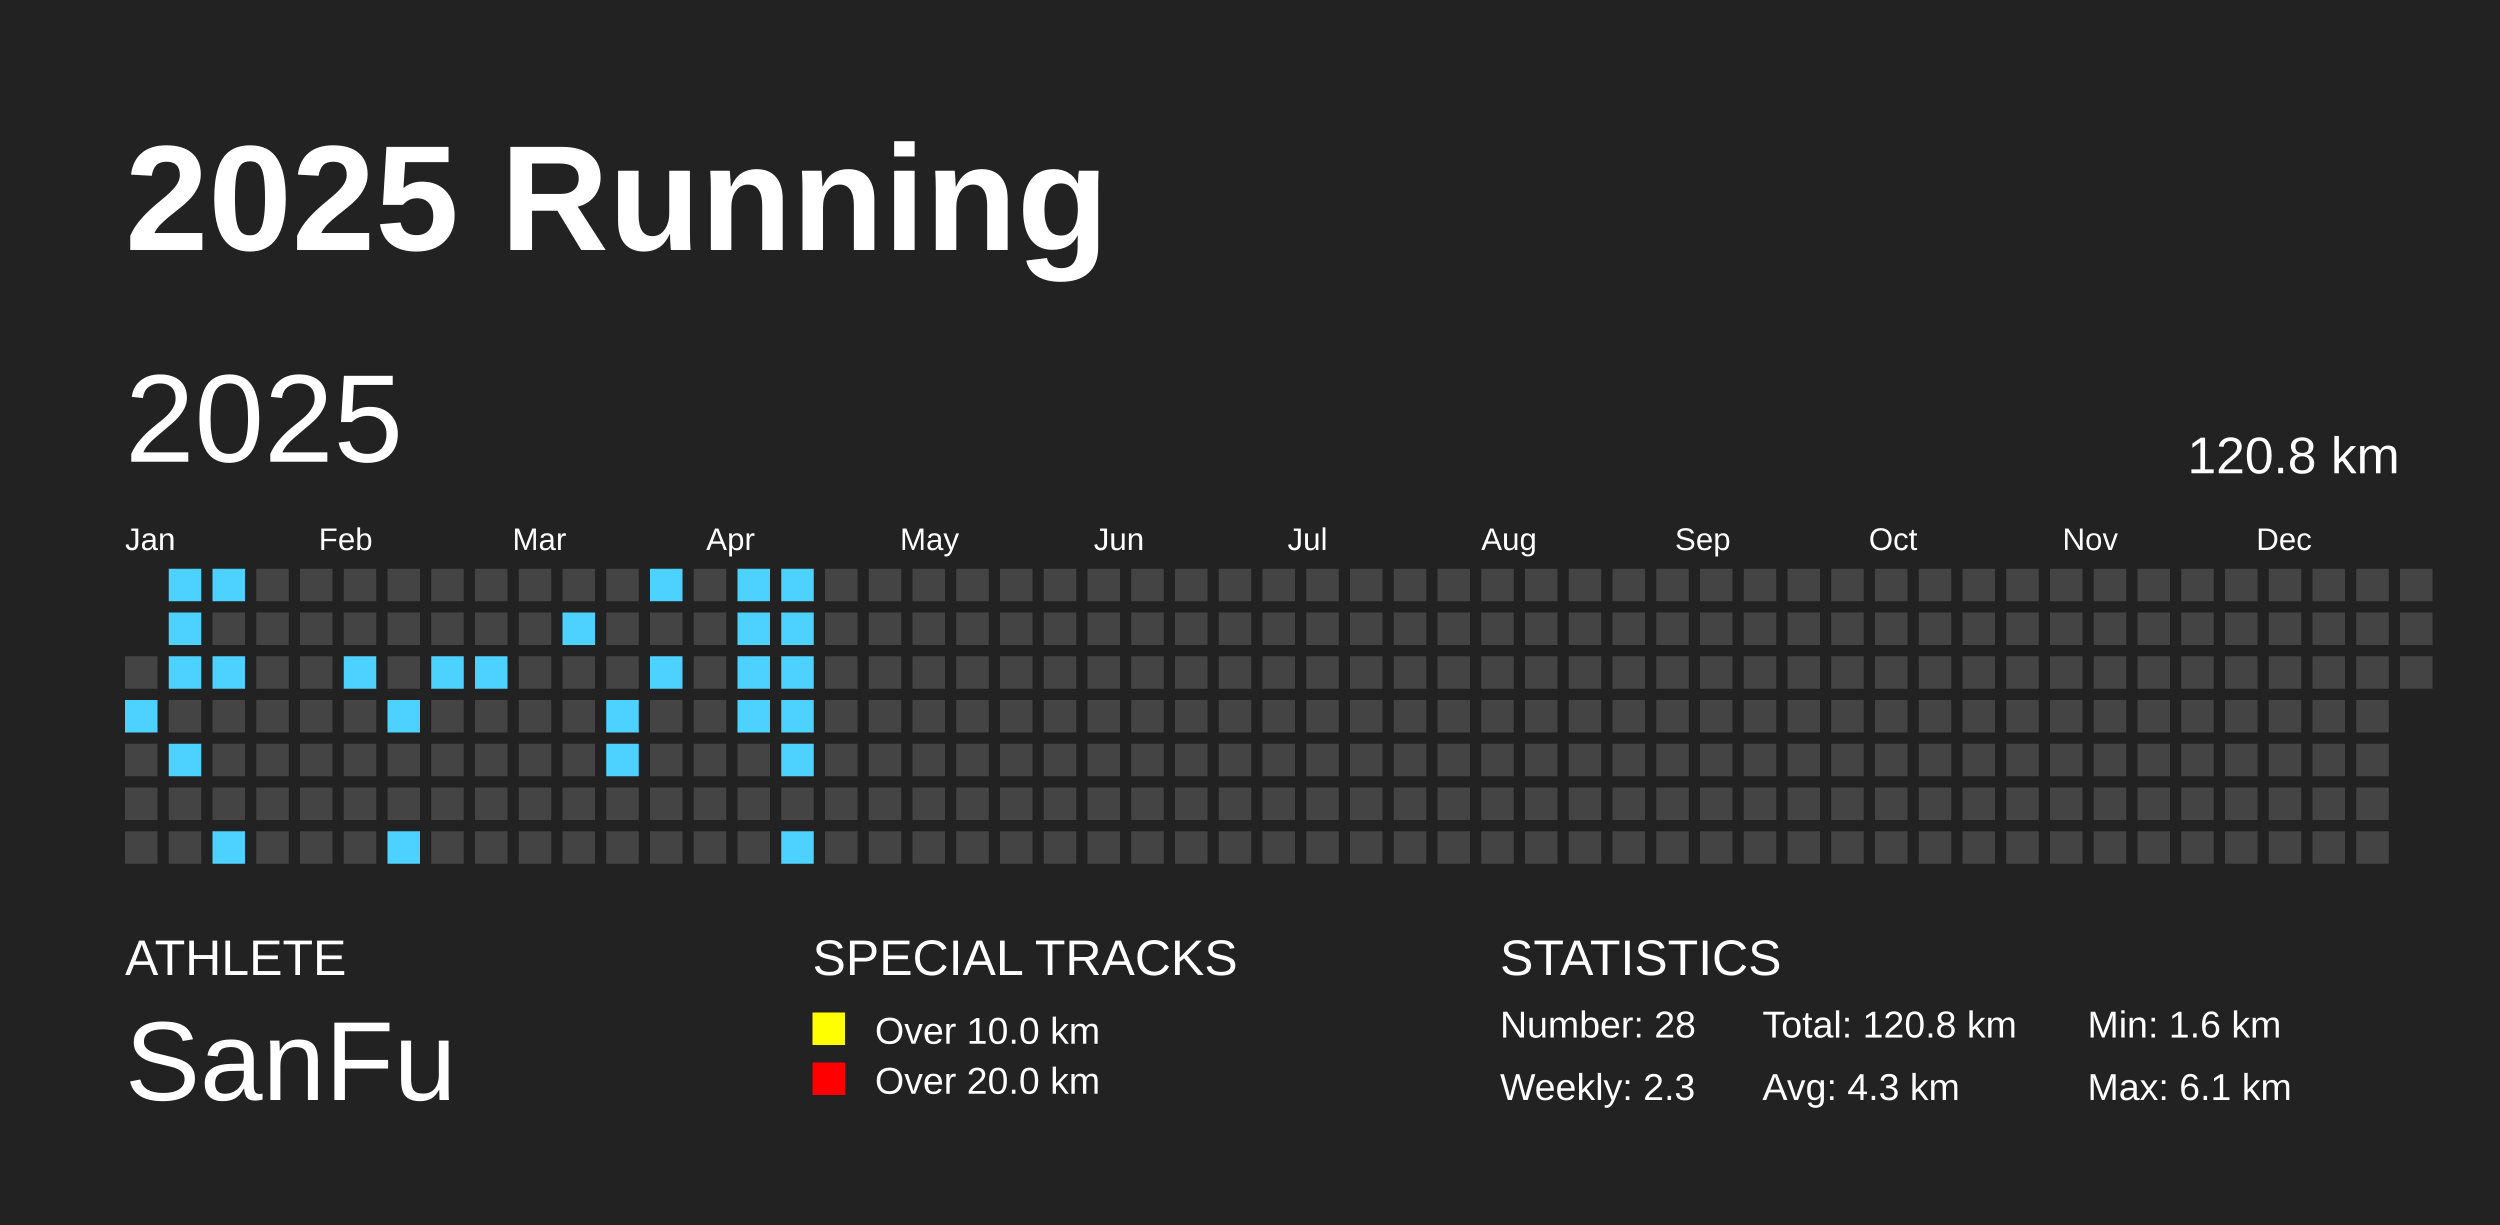
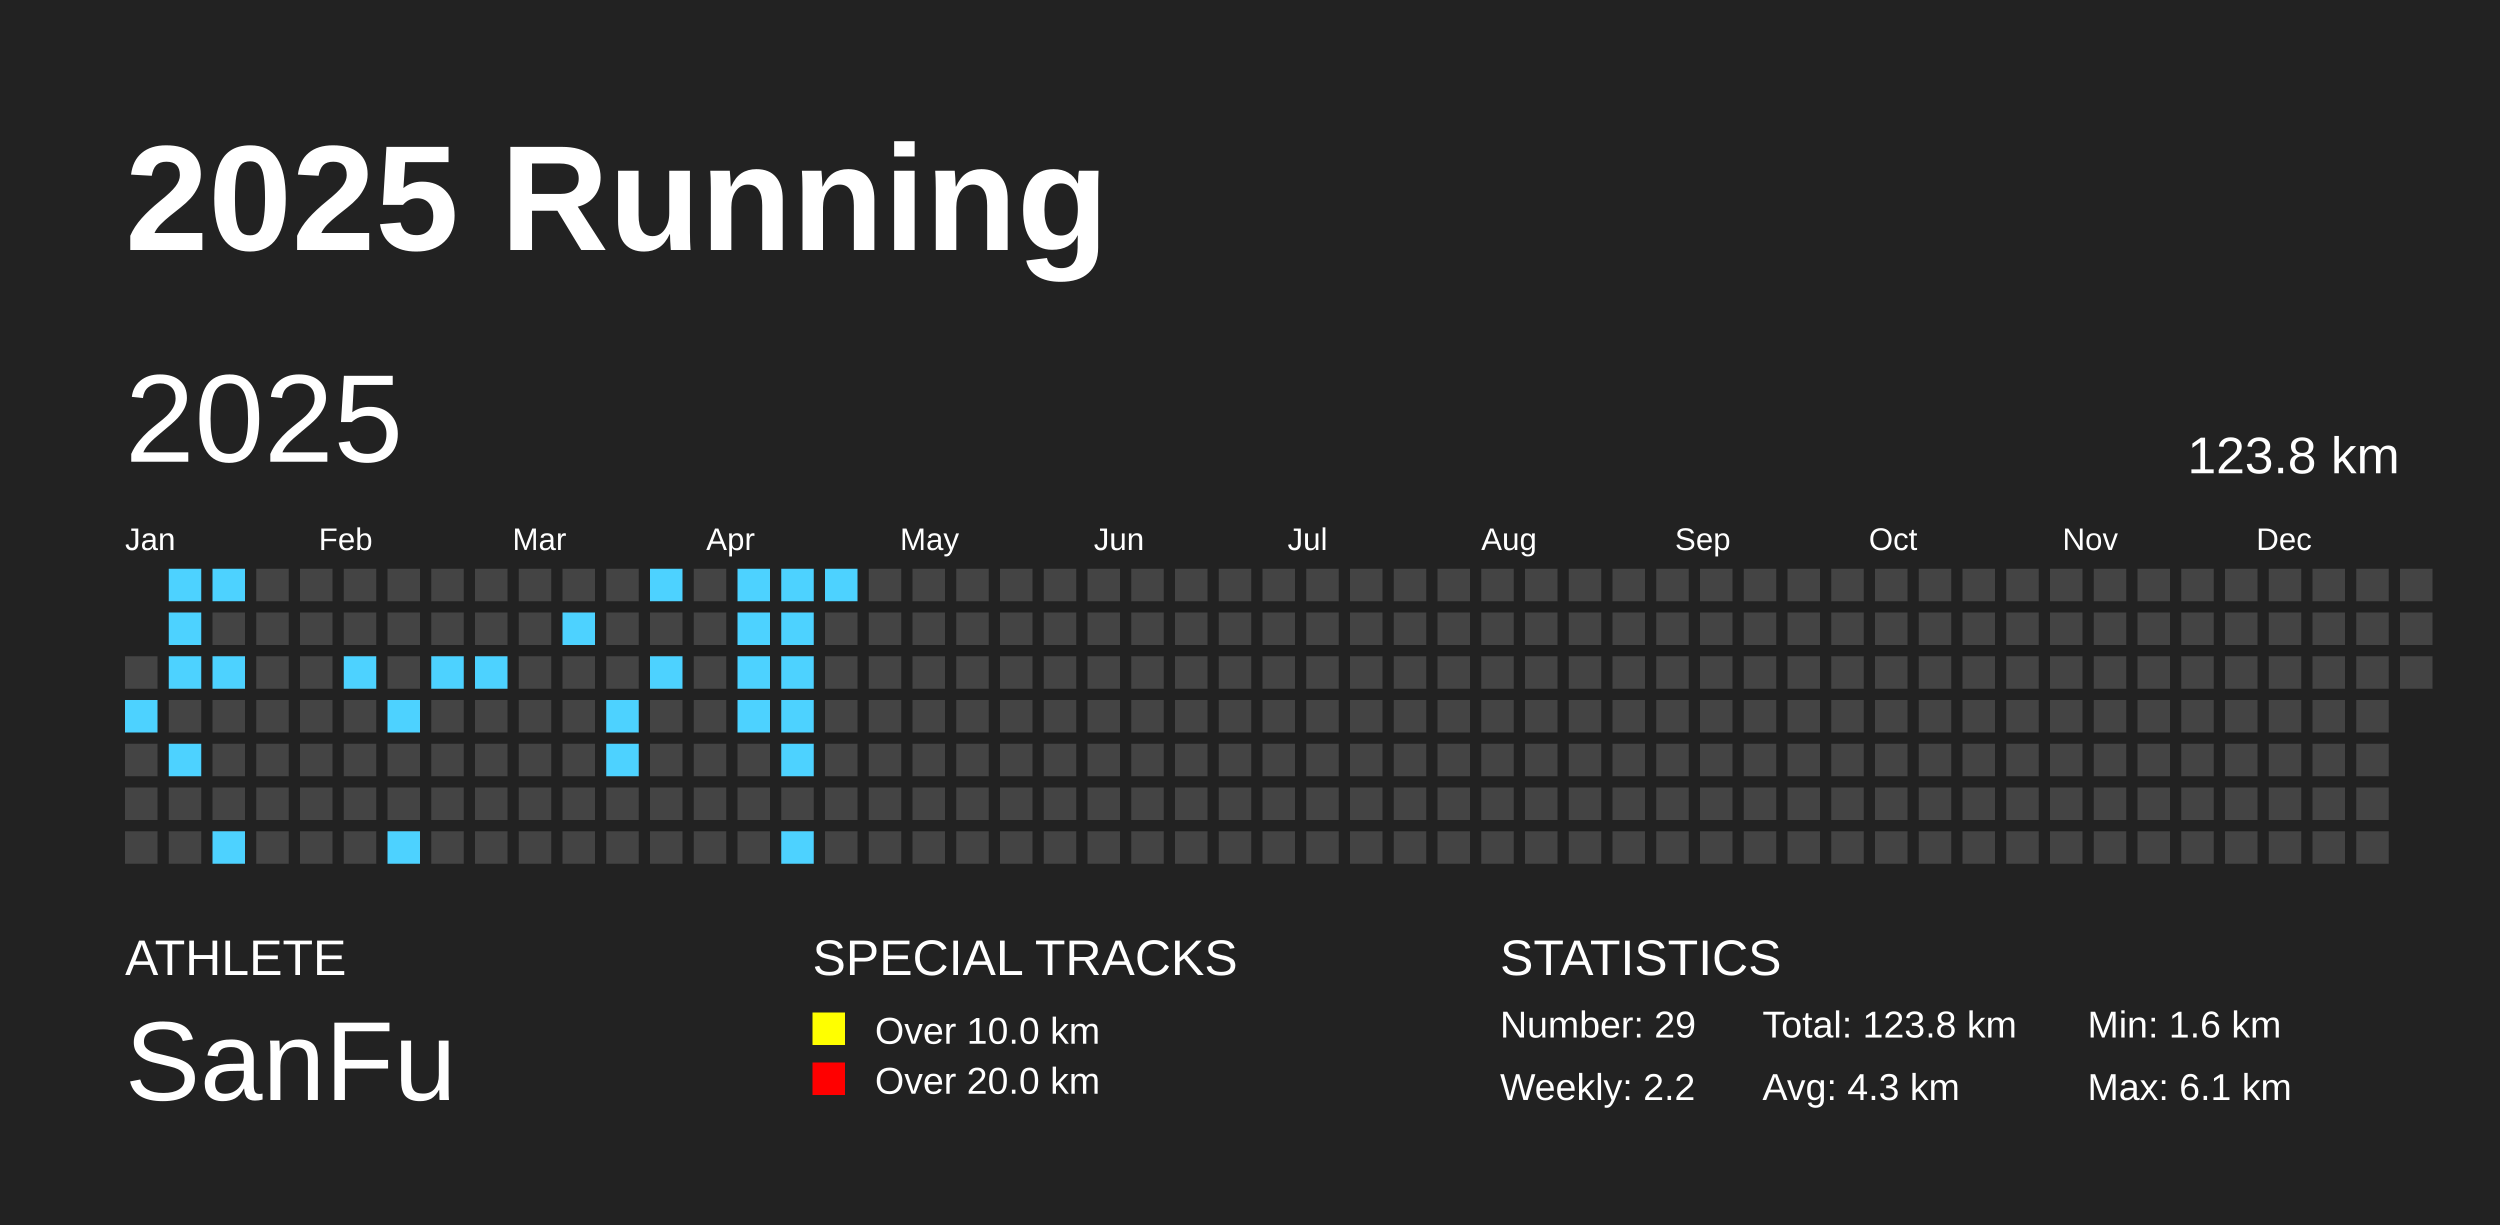
<svg xmlns="http://www.w3.org/2000/svg" baseProfile="full" height="98mm" version="1.1" viewBox="0,0,200,98" width="200mm">
  <defs />
  <rect fill="#222222" height="98" width="200" x="0" y="0" />
  <text fill="#FFFFFF" style="font-size:12px; font-family:Arial; font-weight:bold;" x="10" y="20">2025 Running</text>
  <text fill="#FFFFFF" style="font-size:4px; font-family:Arial" x="10" y="78">ATHLETE</text>
  <text fill="#FFFFFF" style="font-size:9px; font-family:Arial" x="10" y="88">SanFu</text>
  <text fill="#FFFFFF" style="font-size:4px; font-family:Arial" x="65" y="78">SPECIAL TRACKS</text>
  <rect fill="yellow" height="2.6" width="2.6" x="65" y="81" />
  <text fill="#FFFFFF" style="font-size:3px; font-family:Arial" x="70" y="83.5">Over 10.0 km</text>
  <rect fill="red" height="2.6" width="2.6" x="65" y="85" />
  <text fill="#FFFFFF" style="font-size:3px; font-family:Arial" x="70" y="87.5">Over 20.0 km</text>
  <text fill="#FFFFFF" style="font-size:4px; font-family:Arial" x="120" y="78">STATISTICS</text>
-   <text fill="#FFFFFF" style="font-size:3px; font-family:Arial" x="120" y="83">Number: 28</text>
-   <text fill="#FFFFFF" style="font-size:3px; font-family:Arial" x="120" y="88">Weekly: 2.3</text>
-   <text fill="#FFFFFF" style="font-size:3px; font-family:Arial" x="141" y="83">Total: 120.8 km</text>
+   <text fill="#FFFFFF" style="font-size:3px; font-family:Arial" x="120" y="83">Number: 29</text>
+   <text fill="#FFFFFF" style="font-size:3px; font-family:Arial" x="120" y="88">Weekly: 2.2</text>
+   <text fill="#FFFFFF" style="font-size:3px; font-family:Arial" x="141" y="83">Total: 123.8 km</text>
  <text fill="#FFFFFF" style="font-size:3px; font-family:Arial" x="141" y="88">Avg: 4.3 km</text>
  <text fill="#FFFFFF" style="font-size:3px; font-family:Arial" x="167" y="83">Min: 1.6 km</text>
  <text fill="#FFFFFF" style="font-size:3px; font-family:Arial" x="167" y="88">Max: 6.1 km</text>
  <text dominant-baseline="hanging" fill="#FFFFFF" style="font-size:10.0px; font-family:Arial;" x="10" y="30">2025</text>
-   <text dominant-baseline="hanging" fill="#FFFFFF" style="font-size:4.125px; font-family:Arial;" x="175" y="35">120.8 km</text>
+   <text dominant-baseline="hanging" fill="#FFFFFF" style="font-size:4.125px; font-family:Arial;" x="175" y="35">123.8 km</text>
  <text fill="#FFFFFF" style="font-size:2.5px; font-family:Arial" x="10.0" y="44">Jan</text>
  <text fill="#FFFFFF" style="font-size:2.5px; font-family:Arial" x="25.5" y="44">Feb</text>
  <text fill="#FFFFFF" style="font-size:2.5px; font-family:Arial" x="41.0" y="44">Mar</text>
  <text fill="#FFFFFF" style="font-size:2.5px; font-family:Arial" x="56.5" y="44">Apr</text>
  <text fill="#FFFFFF" style="font-size:2.5px; font-family:Arial" x="72.0" y="44">May</text>
  <text fill="#FFFFFF" style="font-size:2.5px; font-family:Arial" x="87.5" y="44">Jun</text>
  <text fill="#FFFFFF" style="font-size:2.5px; font-family:Arial" x="103.0" y="44">Jul</text>
  <text fill="#FFFFFF" style="font-size:2.5px; font-family:Arial" x="118.5" y="44">Aug</text>
  <text fill="#FFFFFF" style="font-size:2.5px; font-family:Arial" x="134.0" y="44">Sep</text>
  <text fill="#FFFFFF" style="font-size:2.5px; font-family:Arial" x="149.5" y="44">Oct</text>
  <text fill="#FFFFFF" style="font-size:2.5px; font-family:Arial" x="165.0" y="44">Nov</text>
  <text fill="#FFFFFF" style="font-size:2.5px; font-family:Arial" x="180.5" y="44">Dec</text>
  <rect fill="#444444" height="2.6" width="2.6" x="10.0" y="52.5" />
  <rect fill="#4DD2FF" height="2.6" width="2.6" x="10.0" y="56.0" />
  <rect fill="#444444" height="2.6" width="2.6" x="10.0" y="59.5" />
  <rect fill="#444444" height="2.6" width="2.6" x="10.0" y="63.0" />
  <rect fill="#444444" height="2.6" width="2.6" x="10.0" y="66.5" />
  <rect fill="#4DD2FF" height="2.6" width="2.6" x="13.5" y="45.5" />
  <rect fill="#4DD2FF" height="2.6" width="2.6" x="13.5" y="49.0" />
  <rect fill="#4DD2FF" height="2.6" width="2.6" x="13.5" y="52.5" />
  <rect fill="#444444" height="2.6" width="2.6" x="13.5" y="56.0" />
  <rect fill="#4DD2FF" height="2.6" width="2.6" x="13.5" y="59.5" />
  <rect fill="#444444" height="2.6" width="2.6" x="13.5" y="63.0" />
  <rect fill="#444444" height="2.6" width="2.6" x="13.5" y="66.5" />
  <rect fill="#4DD2FF" height="2.6" width="2.6" x="17.0" y="45.5" />
  <rect fill="#444444" height="2.6" width="2.6" x="17.0" y="49.0" />
  <rect fill="#4DD2FF" height="2.6" width="2.6" x="17.0" y="52.5" />
  <rect fill="#444444" height="2.6" width="2.6" x="17.0" y="56.0" />
  <rect fill="#444444" height="2.6" width="2.6" x="17.0" y="59.5" />
  <rect fill="#444444" height="2.6" width="2.6" x="17.0" y="63.0" />
  <rect fill="#4DD2FF" height="2.6" width="2.6" x="17.0" y="66.5" />
  <rect fill="#444444" height="2.6" width="2.6" x="20.5" y="45.5" />
  <rect fill="#444444" height="2.6" width="2.6" x="20.5" y="49.0" />
  <rect fill="#444444" height="2.6" width="2.6" x="20.5" y="52.5" />
  <rect fill="#444444" height="2.6" width="2.6" x="20.5" y="56.0" />
  <rect fill="#444444" height="2.6" width="2.6" x="20.5" y="59.5" />
  <rect fill="#444444" height="2.6" width="2.6" x="20.5" y="63.0" />
  <rect fill="#444444" height="2.6" width="2.6" x="20.5" y="66.5" />
  <rect fill="#444444" height="2.6" width="2.6" x="24.0" y="45.5" />
  <rect fill="#444444" height="2.6" width="2.6" x="24.0" y="49.0" />
  <rect fill="#444444" height="2.6" width="2.6" x="24.0" y="52.5" />
  <rect fill="#444444" height="2.6" width="2.6" x="24.0" y="56.0" />
  <rect fill="#444444" height="2.6" width="2.6" x="24.0" y="59.5" />
  <rect fill="#444444" height="2.6" width="2.6" x="24.0" y="63.0" />
  <rect fill="#444444" height="2.6" width="2.6" x="24.0" y="66.5" />
  <rect fill="#444444" height="2.6" width="2.6" x="27.5" y="45.5" />
  <rect fill="#444444" height="2.6" width="2.6" x="27.5" y="49.0" />
  <rect fill="#4DD2FF" height="2.6" width="2.6" x="27.5" y="52.5" />
  <rect fill="#444444" height="2.6" width="2.6" x="27.5" y="56.0" />
  <rect fill="#444444" height="2.6" width="2.6" x="27.5" y="59.5" />
  <rect fill="#444444" height="2.6" width="2.6" x="27.5" y="63.0" />
  <rect fill="#444444" height="2.6" width="2.6" x="27.5" y="66.5" />
  <rect fill="#444444" height="2.6" width="2.6" x="31.0" y="45.5" />
  <rect fill="#444444" height="2.6" width="2.6" x="31.0" y="49.0" />
  <rect fill="#444444" height="2.6" width="2.6" x="31.0" y="52.5" />
  <rect fill="#4DD2FF" height="2.6" width="2.6" x="31.0" y="56.0" />
  <rect fill="#444444" height="2.6" width="2.6" x="31.0" y="59.5" />
  <rect fill="#444444" height="2.6" width="2.6" x="31.0" y="63.0" />
  <rect fill="#4DD2FF" height="2.6" width="2.6" x="31.0" y="66.5" />
  <rect fill="#444444" height="2.6" width="2.6" x="34.5" y="45.5" />
  <rect fill="#444444" height="2.6" width="2.6" x="34.5" y="49.0" />
  <rect fill="#4DD2FF" height="2.6" width="2.6" x="34.5" y="52.5" />
  <rect fill="#444444" height="2.6" width="2.6" x="34.5" y="56.0" />
  <rect fill="#444444" height="2.6" width="2.6" x="34.5" y="59.5" />
  <rect fill="#444444" height="2.6" width="2.6" x="34.5" y="63.0" />
  <rect fill="#444444" height="2.6" width="2.6" x="34.5" y="66.5" />
  <rect fill="#444444" height="2.6" width="2.6" x="38.0" y="45.5" />
  <rect fill="#444444" height="2.6" width="2.6" x="38.0" y="49.0" />
  <rect fill="#4DD2FF" height="2.6" width="2.6" x="38.0" y="52.5" />
  <rect fill="#444444" height="2.6" width="2.6" x="38.0" y="56.0" />
  <rect fill="#444444" height="2.6" width="2.6" x="38.0" y="59.5" />
  <rect fill="#444444" height="2.6" width="2.6" x="38.0" y="63.0" />
  <rect fill="#444444" height="2.6" width="2.6" x="38.0" y="66.5" />
  <rect fill="#444444" height="2.6" width="2.6" x="41.5" y="45.5" />
  <rect fill="#444444" height="2.6" width="2.6" x="41.5" y="49.0" />
  <rect fill="#444444" height="2.6" width="2.6" x="41.5" y="52.5" />
  <rect fill="#444444" height="2.6" width="2.6" x="41.5" y="56.0" />
  <rect fill="#444444" height="2.6" width="2.6" x="41.5" y="59.5" />
  <rect fill="#444444" height="2.6" width="2.6" x="41.5" y="63.0" />
  <rect fill="#444444" height="2.6" width="2.6" x="41.5" y="66.5" />
  <rect fill="#444444" height="2.6" width="2.6" x="45.0" y="45.5" />
  <rect fill="#4DD2FF" height="2.6" width="2.6" x="45.0" y="49.0" />
  <rect fill="#444444" height="2.6" width="2.6" x="45.0" y="52.5" />
  <rect fill="#444444" height="2.6" width="2.6" x="45.0" y="56.0" />
  <rect fill="#444444" height="2.6" width="2.6" x="45.0" y="59.5" />
  <rect fill="#444444" height="2.6" width="2.6" x="45.0" y="63.0" />
  <rect fill="#444444" height="2.6" width="2.6" x="45.0" y="66.5" />
  <rect fill="#444444" height="2.6" width="2.6" x="48.5" y="45.5" />
  <rect fill="#444444" height="2.6" width="2.6" x="48.5" y="49.0" />
  <rect fill="#444444" height="2.6" width="2.6" x="48.5" y="52.5" />
  <rect fill="#4DD2FF" height="2.6" width="2.6" x="48.5" y="56.0" />
  <rect fill="#4DD2FF" height="2.6" width="2.6" x="48.5" y="59.5" />
  <rect fill="#444444" height="2.6" width="2.6" x="48.5" y="63.0" />
  <rect fill="#444444" height="2.6" width="2.6" x="48.5" y="66.5" />
  <rect fill="#4DD2FF" height="2.6" width="2.6" x="52.0" y="45.5" />
  <rect fill="#444444" height="2.6" width="2.6" x="52.0" y="49.0" />
  <rect fill="#4DD2FF" height="2.6" width="2.6" x="52.0" y="52.5" />
  <rect fill="#444444" height="2.6" width="2.6" x="52.0" y="56.0" />
  <rect fill="#444444" height="2.6" width="2.6" x="52.0" y="59.5" />
  <rect fill="#444444" height="2.6" width="2.6" x="52.0" y="63.0" />
  <rect fill="#444444" height="2.6" width="2.6" x="52.0" y="66.5" />
  <rect fill="#444444" height="2.6" width="2.6" x="55.5" y="45.5" />
  <rect fill="#444444" height="2.6" width="2.6" x="55.5" y="49.0" />
  <rect fill="#444444" height="2.6" width="2.6" x="55.5" y="52.5" />
  <rect fill="#444444" height="2.6" width="2.6" x="55.5" y="56.0" />
  <rect fill="#444444" height="2.6" width="2.6" x="55.5" y="59.5" />
  <rect fill="#444444" height="2.6" width="2.6" x="55.5" y="63.0" />
  <rect fill="#444444" height="2.6" width="2.6" x="55.5" y="66.5" />
  <rect fill="#4DD2FF" height="2.6" width="2.6" x="59.0" y="45.5" />
  <rect fill="#4DD2FF" height="2.6" width="2.6" x="59.0" y="49.0" />
  <rect fill="#4DD2FF" height="2.6" width="2.6" x="59.0" y="52.5" />
  <rect fill="#4DD2FF" height="2.6" width="2.6" x="59.0" y="56.0" />
  <rect fill="#444444" height="2.6" width="2.6" x="59.0" y="59.5" />
  <rect fill="#444444" height="2.6" width="2.6" x="59.0" y="63.0" />
  <rect fill="#444444" height="2.6" width="2.6" x="59.0" y="66.5" />
  <rect fill="#4DD2FF" height="2.6" width="2.6" x="62.5" y="45.5" />
  <rect fill="#4DD2FF" height="2.6" width="2.6" x="62.5" y="49.0" />
  <rect fill="#4DD2FF" height="2.6" width="2.6" x="62.5" y="52.5" />
  <rect fill="#4DD2FF" height="2.6" width="2.6" x="62.5" y="56.0" />
  <rect fill="#4DD2FF" height="2.6" width="2.6" x="62.5" y="59.5" />
  <rect fill="#444444" height="2.6" width="2.6" x="62.5" y="63.0" />
  <rect fill="#4DD2FF" height="2.6" width="2.6" x="62.5" y="66.5" />
-   <rect fill="#444444" height="2.6" width="2.6" x="66.0" y="45.5" />
+   <rect fill="#4DD2FF" height="2.6" width="2.6" x="66.0" y="45.5" />
  <rect fill="#444444" height="2.6" width="2.6" x="66.0" y="49.0" />
  <rect fill="#444444" height="2.6" width="2.6" x="66.0" y="52.5" />
  <rect fill="#444444" height="2.6" width="2.6" x="66.0" y="56.0" />
  <rect fill="#444444" height="2.6" width="2.6" x="66.0" y="59.5" />
  <rect fill="#444444" height="2.6" width="2.6" x="66.0" y="63.0" />
  <rect fill="#444444" height="2.6" width="2.6" x="66.0" y="66.5" />
  <rect fill="#444444" height="2.6" width="2.6" x="69.5" y="45.5" />
  <rect fill="#444444" height="2.6" width="2.6" x="69.5" y="49.0" />
  <rect fill="#444444" height="2.6" width="2.6" x="69.5" y="52.5" />
  <rect fill="#444444" height="2.6" width="2.6" x="69.5" y="56.0" />
  <rect fill="#444444" height="2.6" width="2.6" x="69.5" y="59.5" />
  <rect fill="#444444" height="2.6" width="2.6" x="69.5" y="63.0" />
  <rect fill="#444444" height="2.6" width="2.6" x="69.5" y="66.5" />
  <rect fill="#444444" height="2.6" width="2.6" x="73.0" y="45.5" />
  <rect fill="#444444" height="2.6" width="2.6" x="73.0" y="49.0" />
  <rect fill="#444444" height="2.6" width="2.6" x="73.0" y="52.5" />
  <rect fill="#444444" height="2.6" width="2.6" x="73.0" y="56.0" />
  <rect fill="#444444" height="2.6" width="2.6" x="73.0" y="59.5" />
  <rect fill="#444444" height="2.6" width="2.6" x="73.0" y="63.0" />
  <rect fill="#444444" height="2.6" width="2.6" x="73.0" y="66.5" />
  <rect fill="#444444" height="2.6" width="2.6" x="76.5" y="45.5" />
  <rect fill="#444444" height="2.6" width="2.6" x="76.5" y="49.0" />
  <rect fill="#444444" height="2.6" width="2.6" x="76.5" y="52.5" />
  <rect fill="#444444" height="2.6" width="2.6" x="76.5" y="56.0" />
  <rect fill="#444444" height="2.6" width="2.6" x="76.5" y="59.5" />
  <rect fill="#444444" height="2.6" width="2.6" x="76.5" y="63.0" />
  <rect fill="#444444" height="2.6" width="2.6" x="76.5" y="66.5" />
  <rect fill="#444444" height="2.6" width="2.6" x="80.0" y="45.5" />
  <rect fill="#444444" height="2.6" width="2.6" x="80.0" y="49.0" />
  <rect fill="#444444" height="2.6" width="2.6" x="80.0" y="52.5" />
  <rect fill="#444444" height="2.6" width="2.6" x="80.0" y="56.0" />
  <rect fill="#444444" height="2.6" width="2.6" x="80.0" y="59.5" />
  <rect fill="#444444" height="2.6" width="2.6" x="80.0" y="63.0" />
  <rect fill="#444444" height="2.6" width="2.6" x="80.0" y="66.5" />
  <rect fill="#444444" height="2.6" width="2.6" x="83.5" y="45.5" />
  <rect fill="#444444" height="2.6" width="2.6" x="83.5" y="49.0" />
  <rect fill="#444444" height="2.6" width="2.6" x="83.5" y="52.5" />
  <rect fill="#444444" height="2.6" width="2.6" x="83.5" y="56.0" />
  <rect fill="#444444" height="2.6" width="2.6" x="83.5" y="59.5" />
  <rect fill="#444444" height="2.6" width="2.6" x="83.5" y="63.0" />
  <rect fill="#444444" height="2.6" width="2.6" x="83.5" y="66.5" />
  <rect fill="#444444" height="2.6" width="2.6" x="87.0" y="45.5" />
  <rect fill="#444444" height="2.6" width="2.6" x="87.0" y="49.0" />
  <rect fill="#444444" height="2.6" width="2.6" x="87.0" y="52.5" />
  <rect fill="#444444" height="2.6" width="2.6" x="87.0" y="56.0" />
  <rect fill="#444444" height="2.6" width="2.6" x="87.0" y="59.5" />
  <rect fill="#444444" height="2.6" width="2.6" x="87.0" y="63.0" />
  <rect fill="#444444" height="2.6" width="2.6" x="87.0" y="66.5" />
  <rect fill="#444444" height="2.6" width="2.6" x="90.5" y="45.5" />
  <rect fill="#444444" height="2.6" width="2.6" x="90.5" y="49.0" />
  <rect fill="#444444" height="2.6" width="2.6" x="90.5" y="52.5" />
  <rect fill="#444444" height="2.6" width="2.6" x="90.5" y="56.0" />
  <rect fill="#444444" height="2.6" width="2.6" x="90.5" y="59.5" />
  <rect fill="#444444" height="2.6" width="2.6" x="90.5" y="63.0" />
  <rect fill="#444444" height="2.6" width="2.6" x="90.5" y="66.5" />
  <rect fill="#444444" height="2.6" width="2.6" x="94.0" y="45.5" />
  <rect fill="#444444" height="2.6" width="2.6" x="94.0" y="49.0" />
  <rect fill="#444444" height="2.6" width="2.6" x="94.0" y="52.5" />
  <rect fill="#444444" height="2.6" width="2.6" x="94.0" y="56.0" />
  <rect fill="#444444" height="2.6" width="2.6" x="94.0" y="59.5" />
  <rect fill="#444444" height="2.6" width="2.6" x="94.0" y="63.0" />
  <rect fill="#444444" height="2.6" width="2.6" x="94.0" y="66.5" />
  <rect fill="#444444" height="2.6" width="2.6" x="97.5" y="45.5" />
  <rect fill="#444444" height="2.6" width="2.6" x="97.5" y="49.0" />
  <rect fill="#444444" height="2.6" width="2.6" x="97.5" y="52.5" />
  <rect fill="#444444" height="2.6" width="2.6" x="97.5" y="56.0" />
  <rect fill="#444444" height="2.6" width="2.6" x="97.5" y="59.5" />
  <rect fill="#444444" height="2.6" width="2.6" x="97.5" y="63.0" />
  <rect fill="#444444" height="2.6" width="2.6" x="97.5" y="66.5" />
  <rect fill="#444444" height="2.6" width="2.6" x="101.0" y="45.5" />
  <rect fill="#444444" height="2.6" width="2.6" x="101.0" y="49.0" />
  <rect fill="#444444" height="2.6" width="2.6" x="101.0" y="52.5" />
  <rect fill="#444444" height="2.6" width="2.6" x="101.0" y="56.0" />
  <rect fill="#444444" height="2.6" width="2.6" x="101.0" y="59.5" />
  <rect fill="#444444" height="2.6" width="2.6" x="101.0" y="63.0" />
  <rect fill="#444444" height="2.6" width="2.6" x="101.0" y="66.5" />
  <rect fill="#444444" height="2.6" width="2.6" x="104.5" y="45.5" />
  <rect fill="#444444" height="2.6" width="2.6" x="104.5" y="49.0" />
  <rect fill="#444444" height="2.6" width="2.6" x="104.5" y="52.5" />
  <rect fill="#444444" height="2.6" width="2.6" x="104.5" y="56.0" />
  <rect fill="#444444" height="2.6" width="2.6" x="104.5" y="59.5" />
  <rect fill="#444444" height="2.6" width="2.6" x="104.5" y="63.0" />
  <rect fill="#444444" height="2.6" width="2.6" x="104.5" y="66.5" />
  <rect fill="#444444" height="2.6" width="2.6" x="108.0" y="45.5" />
  <rect fill="#444444" height="2.6" width="2.6" x="108.0" y="49.0" />
  <rect fill="#444444" height="2.6" width="2.6" x="108.0" y="52.5" />
  <rect fill="#444444" height="2.6" width="2.6" x="108.0" y="56.0" />
  <rect fill="#444444" height="2.6" width="2.6" x="108.0" y="59.5" />
  <rect fill="#444444" height="2.6" width="2.6" x="108.0" y="63.0" />
  <rect fill="#444444" height="2.6" width="2.6" x="108.0" y="66.5" />
  <rect fill="#444444" height="2.6" width="2.6" x="111.5" y="45.5" />
  <rect fill="#444444" height="2.6" width="2.6" x="111.5" y="49.0" />
  <rect fill="#444444" height="2.6" width="2.6" x="111.5" y="52.5" />
  <rect fill="#444444" height="2.6" width="2.6" x="111.5" y="56.0" />
  <rect fill="#444444" height="2.6" width="2.6" x="111.5" y="59.5" />
  <rect fill="#444444" height="2.6" width="2.6" x="111.5" y="63.0" />
  <rect fill="#444444" height="2.6" width="2.6" x="111.5" y="66.5" />
  <rect fill="#444444" height="2.6" width="2.6" x="115.0" y="45.5" />
  <rect fill="#444444" height="2.6" width="2.6" x="115.0" y="49.0" />
  <rect fill="#444444" height="2.6" width="2.6" x="115.0" y="52.5" />
  <rect fill="#444444" height="2.6" width="2.6" x="115.0" y="56.0" />
  <rect fill="#444444" height="2.6" width="2.6" x="115.0" y="59.5" />
  <rect fill="#444444" height="2.6" width="2.6" x="115.0" y="63.0" />
  <rect fill="#444444" height="2.6" width="2.6" x="115.0" y="66.5" />
  <rect fill="#444444" height="2.6" width="2.6" x="118.5" y="45.5" />
  <rect fill="#444444" height="2.6" width="2.6" x="118.5" y="49.0" />
  <rect fill="#444444" height="2.6" width="2.6" x="118.5" y="52.5" />
  <rect fill="#444444" height="2.6" width="2.6" x="118.5" y="56.0" />
  <rect fill="#444444" height="2.6" width="2.6" x="118.5" y="59.5" />
  <rect fill="#444444" height="2.6" width="2.6" x="118.5" y="63.0" />
  <rect fill="#444444" height="2.6" width="2.6" x="118.5" y="66.5" />
  <rect fill="#444444" height="2.6" width="2.6" x="122.0" y="45.5" />
  <rect fill="#444444" height="2.6" width="2.6" x="122.0" y="49.0" />
  <rect fill="#444444" height="2.6" width="2.6" x="122.0" y="52.5" />
  <rect fill="#444444" height="2.6" width="2.6" x="122.0" y="56.0" />
  <rect fill="#444444" height="2.6" width="2.6" x="122.0" y="59.5" />
  <rect fill="#444444" height="2.6" width="2.6" x="122.0" y="63.0" />
  <rect fill="#444444" height="2.6" width="2.6" x="122.0" y="66.5" />
  <rect fill="#444444" height="2.6" width="2.6" x="125.5" y="45.5" />
  <rect fill="#444444" height="2.6" width="2.6" x="125.5" y="49.0" />
  <rect fill="#444444" height="2.6" width="2.6" x="125.5" y="52.5" />
  <rect fill="#444444" height="2.6" width="2.6" x="125.5" y="56.0" />
  <rect fill="#444444" height="2.6" width="2.6" x="125.5" y="59.5" />
  <rect fill="#444444" height="2.6" width="2.6" x="125.5" y="63.0" />
  <rect fill="#444444" height="2.6" width="2.6" x="125.5" y="66.5" />
  <rect fill="#444444" height="2.6" width="2.6" x="129.0" y="45.5" />
  <rect fill="#444444" height="2.6" width="2.6" x="129.0" y="49.0" />
  <rect fill="#444444" height="2.6" width="2.6" x="129.0" y="52.5" />
  <rect fill="#444444" height="2.6" width="2.6" x="129.0" y="56.0" />
  <rect fill="#444444" height="2.6" width="2.6" x="129.0" y="59.5" />
  <rect fill="#444444" height="2.6" width="2.6" x="129.0" y="63.0" />
  <rect fill="#444444" height="2.6" width="2.6" x="129.0" y="66.5" />
  <rect fill="#444444" height="2.6" width="2.6" x="132.5" y="45.5" />
  <rect fill="#444444" height="2.6" width="2.6" x="132.5" y="49.0" />
  <rect fill="#444444" height="2.6" width="2.6" x="132.5" y="52.5" />
  <rect fill="#444444" height="2.6" width="2.6" x="132.5" y="56.0" />
  <rect fill="#444444" height="2.6" width="2.6" x="132.5" y="59.5" />
  <rect fill="#444444" height="2.6" width="2.6" x="132.5" y="63.0" />
  <rect fill="#444444" height="2.6" width="2.6" x="132.5" y="66.5" />
  <rect fill="#444444" height="2.6" width="2.6" x="136.0" y="45.5" />
  <rect fill="#444444" height="2.6" width="2.6" x="136.0" y="49.0" />
  <rect fill="#444444" height="2.6" width="2.6" x="136.0" y="52.5" />
  <rect fill="#444444" height="2.6" width="2.6" x="136.0" y="56.0" />
  <rect fill="#444444" height="2.6" width="2.6" x="136.0" y="59.5" />
  <rect fill="#444444" height="2.6" width="2.6" x="136.0" y="63.0" />
  <rect fill="#444444" height="2.6" width="2.6" x="136.0" y="66.5" />
  <rect fill="#444444" height="2.6" width="2.6" x="139.5" y="45.5" />
  <rect fill="#444444" height="2.6" width="2.6" x="139.5" y="49.0" />
  <rect fill="#444444" height="2.6" width="2.6" x="139.5" y="52.5" />
  <rect fill="#444444" height="2.6" width="2.6" x="139.5" y="56.0" />
  <rect fill="#444444" height="2.6" width="2.6" x="139.5" y="59.5" />
  <rect fill="#444444" height="2.6" width="2.6" x="139.5" y="63.0" />
  <rect fill="#444444" height="2.6" width="2.6" x="139.5" y="66.5" />
  <rect fill="#444444" height="2.6" width="2.6" x="143.0" y="45.5" />
  <rect fill="#444444" height="2.6" width="2.6" x="143.0" y="49.0" />
  <rect fill="#444444" height="2.6" width="2.6" x="143.0" y="52.5" />
  <rect fill="#444444" height="2.6" width="2.6" x="143.0" y="56.0" />
  <rect fill="#444444" height="2.6" width="2.6" x="143.0" y="59.5" />
  <rect fill="#444444" height="2.6" width="2.6" x="143.0" y="63.0" />
  <rect fill="#444444" height="2.6" width="2.6" x="143.0" y="66.5" />
  <rect fill="#444444" height="2.6" width="2.6" x="146.5" y="45.5" />
  <rect fill="#444444" height="2.6" width="2.6" x="146.5" y="49.0" />
  <rect fill="#444444" height="2.6" width="2.6" x="146.5" y="52.5" />
  <rect fill="#444444" height="2.6" width="2.6" x="146.5" y="56.0" />
  <rect fill="#444444" height="2.6" width="2.6" x="146.5" y="59.5" />
  <rect fill="#444444" height="2.6" width="2.6" x="146.5" y="63.0" />
  <rect fill="#444444" height="2.6" width="2.6" x="146.5" y="66.5" />
  <rect fill="#444444" height="2.6" width="2.6" x="150.0" y="45.5" />
  <rect fill="#444444" height="2.6" width="2.6" x="150.0" y="49.0" />
  <rect fill="#444444" height="2.6" width="2.6" x="150.0" y="52.5" />
  <rect fill="#444444" height="2.6" width="2.6" x="150.0" y="56.0" />
  <rect fill="#444444" height="2.6" width="2.6" x="150.0" y="59.5" />
  <rect fill="#444444" height="2.6" width="2.6" x="150.0" y="63.0" />
  <rect fill="#444444" height="2.6" width="2.6" x="150.0" y="66.5" />
  <rect fill="#444444" height="2.6" width="2.6" x="153.5" y="45.5" />
  <rect fill="#444444" height="2.6" width="2.6" x="153.5" y="49.0" />
  <rect fill="#444444" height="2.6" width="2.6" x="153.5" y="52.5" />
  <rect fill="#444444" height="2.6" width="2.6" x="153.5" y="56.0" />
  <rect fill="#444444" height="2.6" width="2.6" x="153.5" y="59.5" />
  <rect fill="#444444" height="2.6" width="2.6" x="153.5" y="63.0" />
  <rect fill="#444444" height="2.6" width="2.6" x="153.5" y="66.5" />
  <rect fill="#444444" height="2.6" width="2.6" x="157.0" y="45.5" />
  <rect fill="#444444" height="2.6" width="2.6" x="157.0" y="49.0" />
  <rect fill="#444444" height="2.6" width="2.6" x="157.0" y="52.5" />
  <rect fill="#444444" height="2.6" width="2.6" x="157.0" y="56.0" />
  <rect fill="#444444" height="2.6" width="2.6" x="157.0" y="59.5" />
  <rect fill="#444444" height="2.6" width="2.6" x="157.0" y="63.0" />
  <rect fill="#444444" height="2.6" width="2.6" x="157.0" y="66.5" />
  <rect fill="#444444" height="2.6" width="2.6" x="160.5" y="45.5" />
  <rect fill="#444444" height="2.6" width="2.6" x="160.5" y="49.0" />
  <rect fill="#444444" height="2.6" width="2.6" x="160.5" y="52.5" />
  <rect fill="#444444" height="2.6" width="2.6" x="160.5" y="56.0" />
  <rect fill="#444444" height="2.6" width="2.6" x="160.5" y="59.5" />
  <rect fill="#444444" height="2.6" width="2.6" x="160.5" y="63.0" />
  <rect fill="#444444" height="2.6" width="2.6" x="160.5" y="66.5" />
  <rect fill="#444444" height="2.6" width="2.6" x="164.0" y="45.5" />
  <rect fill="#444444" height="2.6" width="2.6" x="164.0" y="49.0" />
  <rect fill="#444444" height="2.6" width="2.6" x="164.0" y="52.5" />
  <rect fill="#444444" height="2.6" width="2.6" x="164.0" y="56.0" />
  <rect fill="#444444" height="2.6" width="2.6" x="164.0" y="59.5" />
  <rect fill="#444444" height="2.6" width="2.6" x="164.0" y="63.0" />
  <rect fill="#444444" height="2.6" width="2.6" x="164.0" y="66.5" />
  <rect fill="#444444" height="2.6" width="2.6" x="167.5" y="45.5" />
  <rect fill="#444444" height="2.6" width="2.6" x="167.5" y="49.0" />
  <rect fill="#444444" height="2.6" width="2.6" x="167.5" y="52.5" />
  <rect fill="#444444" height="2.6" width="2.6" x="167.5" y="56.0" />
  <rect fill="#444444" height="2.6" width="2.6" x="167.5" y="59.5" />
  <rect fill="#444444" height="2.6" width="2.6" x="167.5" y="63.0" />
  <rect fill="#444444" height="2.6" width="2.6" x="167.5" y="66.5" />
  <rect fill="#444444" height="2.6" width="2.6" x="171.0" y="45.5" />
  <rect fill="#444444" height="2.6" width="2.6" x="171.0" y="49.0" />
  <rect fill="#444444" height="2.6" width="2.6" x="171.0" y="52.5" />
  <rect fill="#444444" height="2.6" width="2.6" x="171.0" y="56.0" />
  <rect fill="#444444" height="2.6" width="2.6" x="171.0" y="59.5" />
  <rect fill="#444444" height="2.6" width="2.6" x="171.0" y="63.0" />
  <rect fill="#444444" height="2.6" width="2.6" x="171.0" y="66.5" />
  <rect fill="#444444" height="2.6" width="2.6" x="174.5" y="45.5" />
  <rect fill="#444444" height="2.6" width="2.6" x="174.5" y="49.0" />
  <rect fill="#444444" height="2.6" width="2.6" x="174.5" y="52.5" />
  <rect fill="#444444" height="2.6" width="2.6" x="174.5" y="56.0" />
  <rect fill="#444444" height="2.6" width="2.6" x="174.5" y="59.5" />
  <rect fill="#444444" height="2.6" width="2.6" x="174.5" y="63.0" />
  <rect fill="#444444" height="2.6" width="2.6" x="174.5" y="66.5" />
  <rect fill="#444444" height="2.6" width="2.6" x="178.0" y="45.5" />
  <rect fill="#444444" height="2.6" width="2.6" x="178.0" y="49.0" />
  <rect fill="#444444" height="2.6" width="2.6" x="178.0" y="52.5" />
  <rect fill="#444444" height="2.6" width="2.6" x="178.0" y="56.0" />
  <rect fill="#444444" height="2.6" width="2.6" x="178.0" y="59.5" />
  <rect fill="#444444" height="2.6" width="2.6" x="178.0" y="63.0" />
  <rect fill="#444444" height="2.6" width="2.6" x="178.0" y="66.5" />
  <rect fill="#444444" height="2.6" width="2.6" x="181.5" y="45.5" />
  <rect fill="#444444" height="2.6" width="2.6" x="181.5" y="49.0" />
  <rect fill="#444444" height="2.6" width="2.6" x="181.5" y="52.5" />
  <rect fill="#444444" height="2.6" width="2.6" x="181.5" y="56.0" />
  <rect fill="#444444" height="2.6" width="2.6" x="181.5" y="59.5" />
  <rect fill="#444444" height="2.6" width="2.6" x="181.5" y="63.0" />
  <rect fill="#444444" height="2.6" width="2.6" x="181.5" y="66.5" />
  <rect fill="#444444" height="2.6" width="2.6" x="185.0" y="45.5" />
  <rect fill="#444444" height="2.6" width="2.6" x="185.0" y="49.0" />
  <rect fill="#444444" height="2.6" width="2.6" x="185.0" y="52.5" />
  <rect fill="#444444" height="2.6" width="2.6" x="185.0" y="56.0" />
  <rect fill="#444444" height="2.6" width="2.6" x="185.0" y="59.5" />
  <rect fill="#444444" height="2.6" width="2.6" x="185.0" y="63.0" />
  <rect fill="#444444" height="2.6" width="2.6" x="185.0" y="66.5" />
  <rect fill="#444444" height="2.6" width="2.6" x="188.5" y="45.5" />
  <rect fill="#444444" height="2.6" width="2.6" x="188.5" y="49.0" />
  <rect fill="#444444" height="2.6" width="2.6" x="188.5" y="52.5" />
  <rect fill="#444444" height="2.6" width="2.6" x="188.5" y="56.0" />
  <rect fill="#444444" height="2.6" width="2.6" x="188.5" y="59.5" />
  <rect fill="#444444" height="2.6" width="2.6" x="188.5" y="63.0" />
  <rect fill="#444444" height="2.6" width="2.6" x="188.5" y="66.5" />
  <rect fill="#444444" height="2.6" width="2.6" x="192.0" y="45.5" />
  <rect fill="#444444" height="2.6" width="2.6" x="192.0" y="49.0" />
  <rect fill="#444444" height="2.6" width="2.6" x="192.0" y="52.5" />
</svg>
